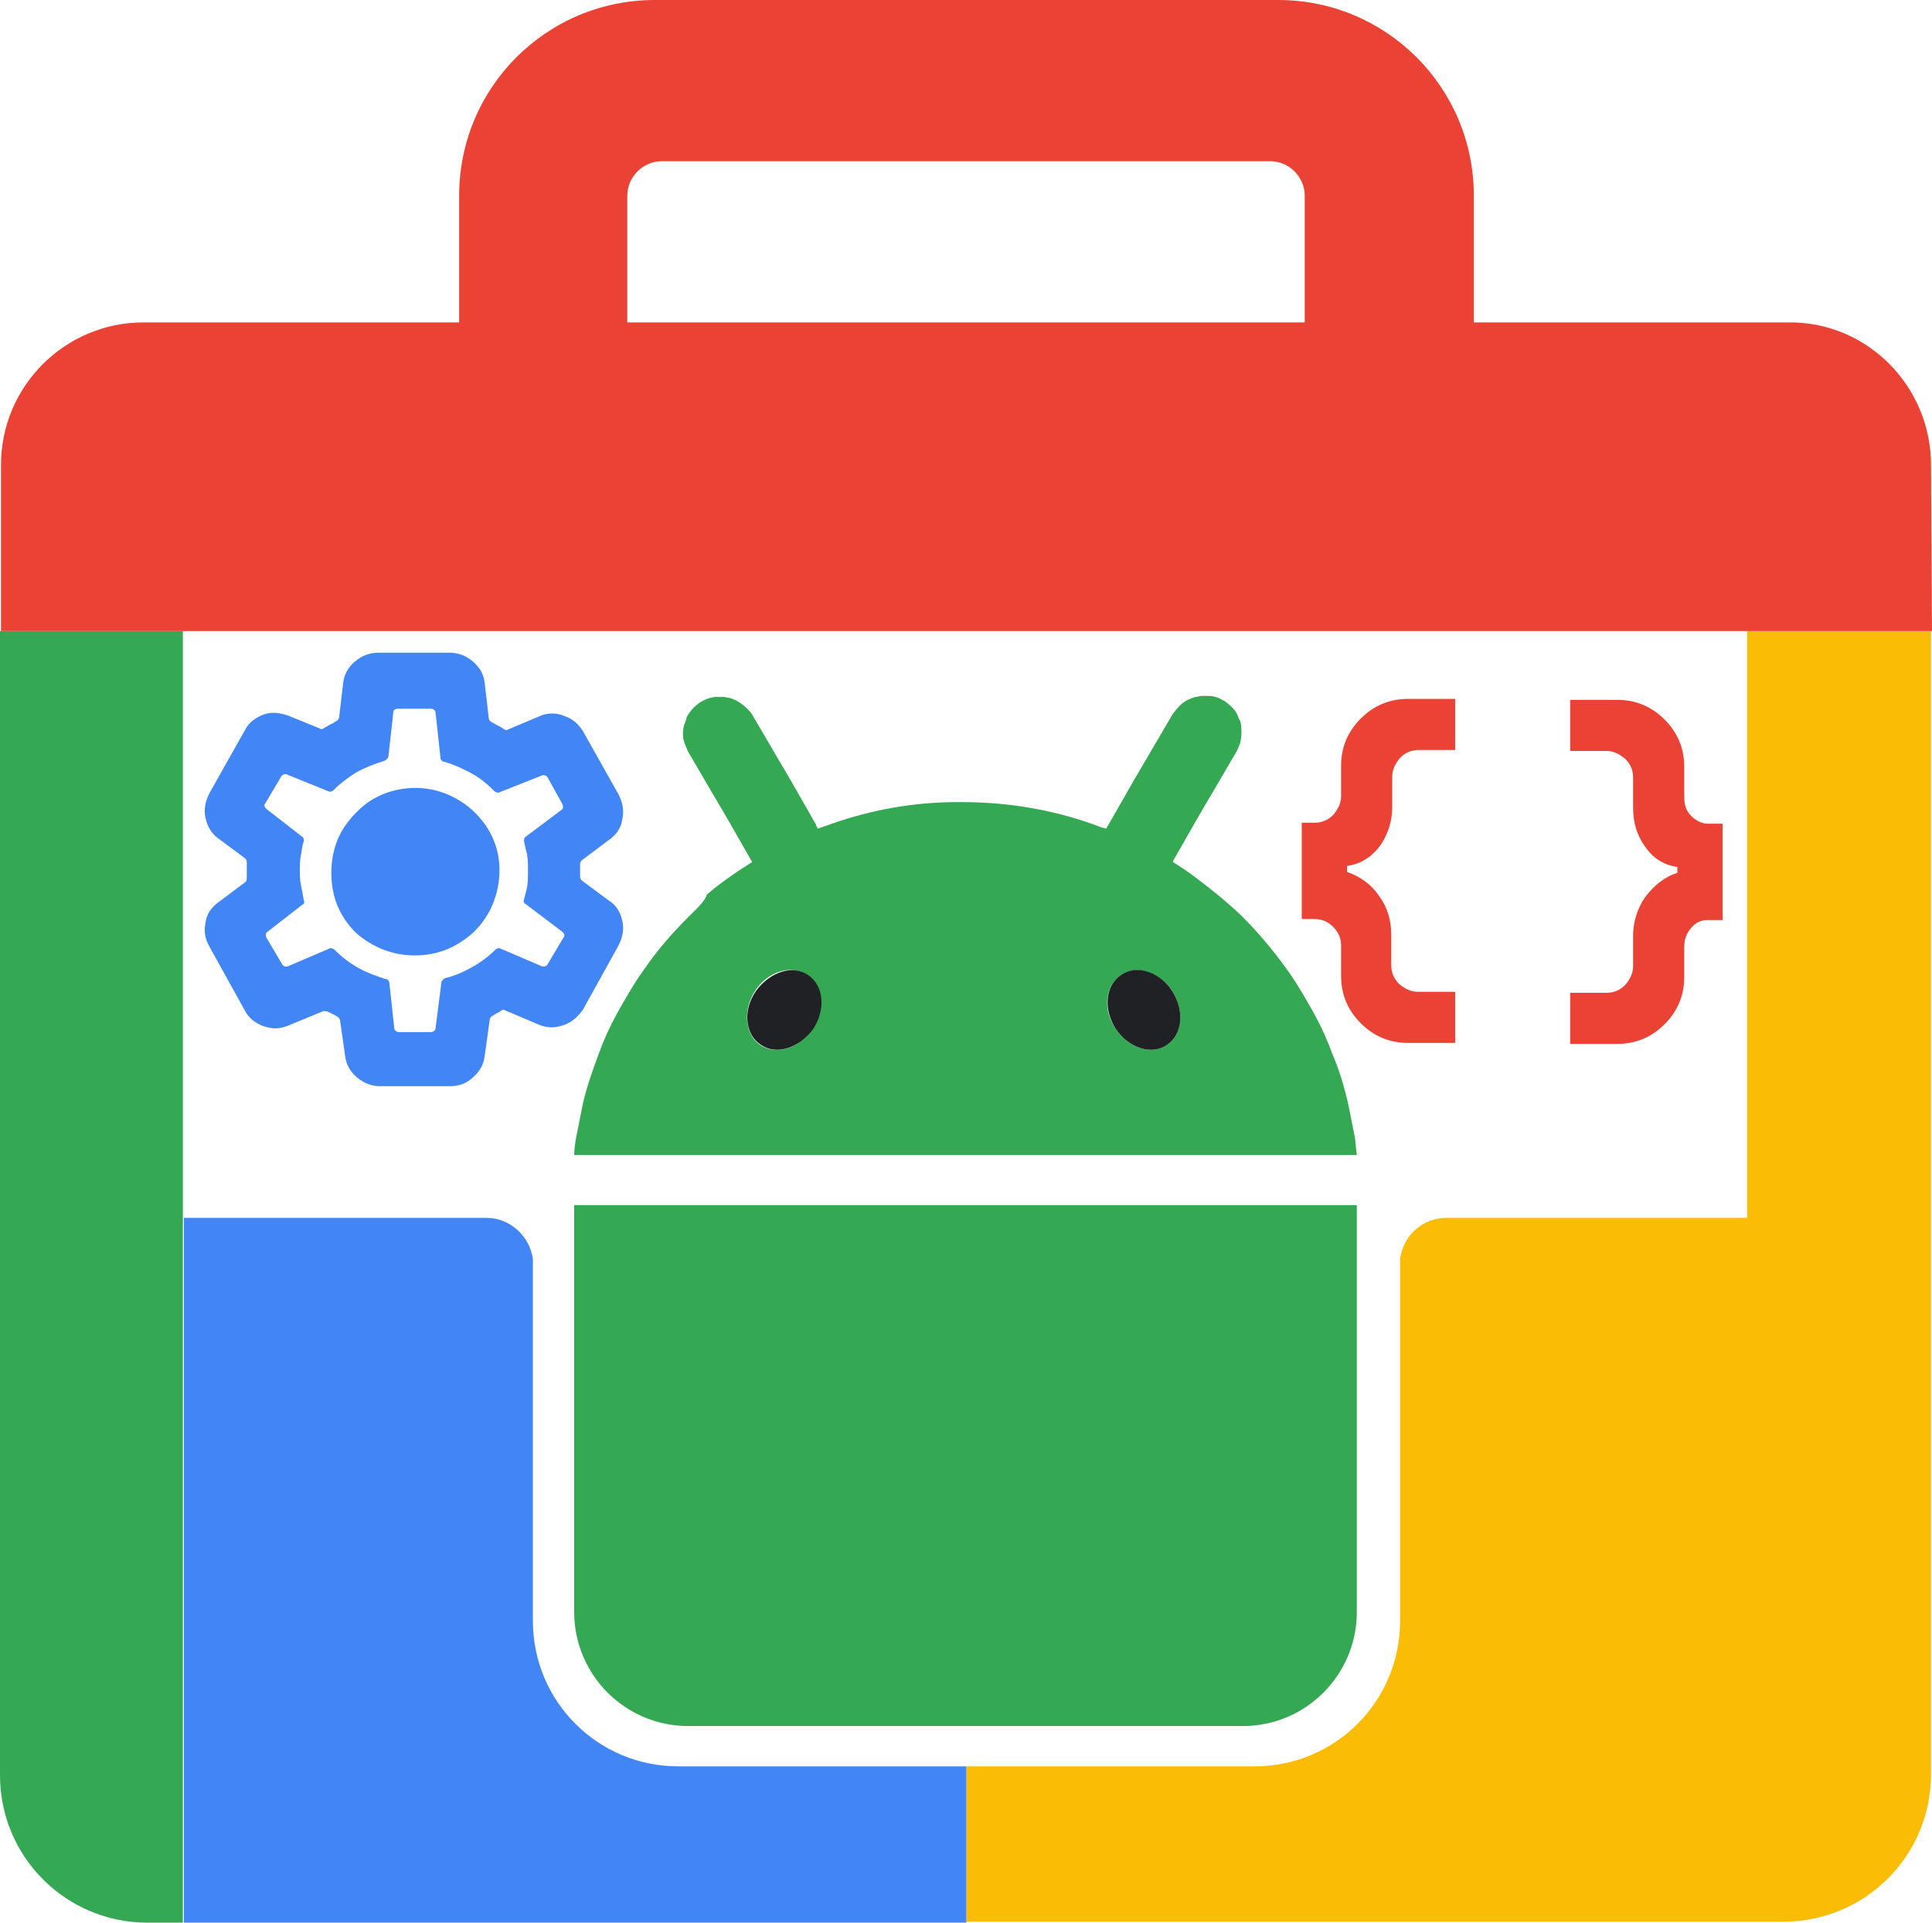
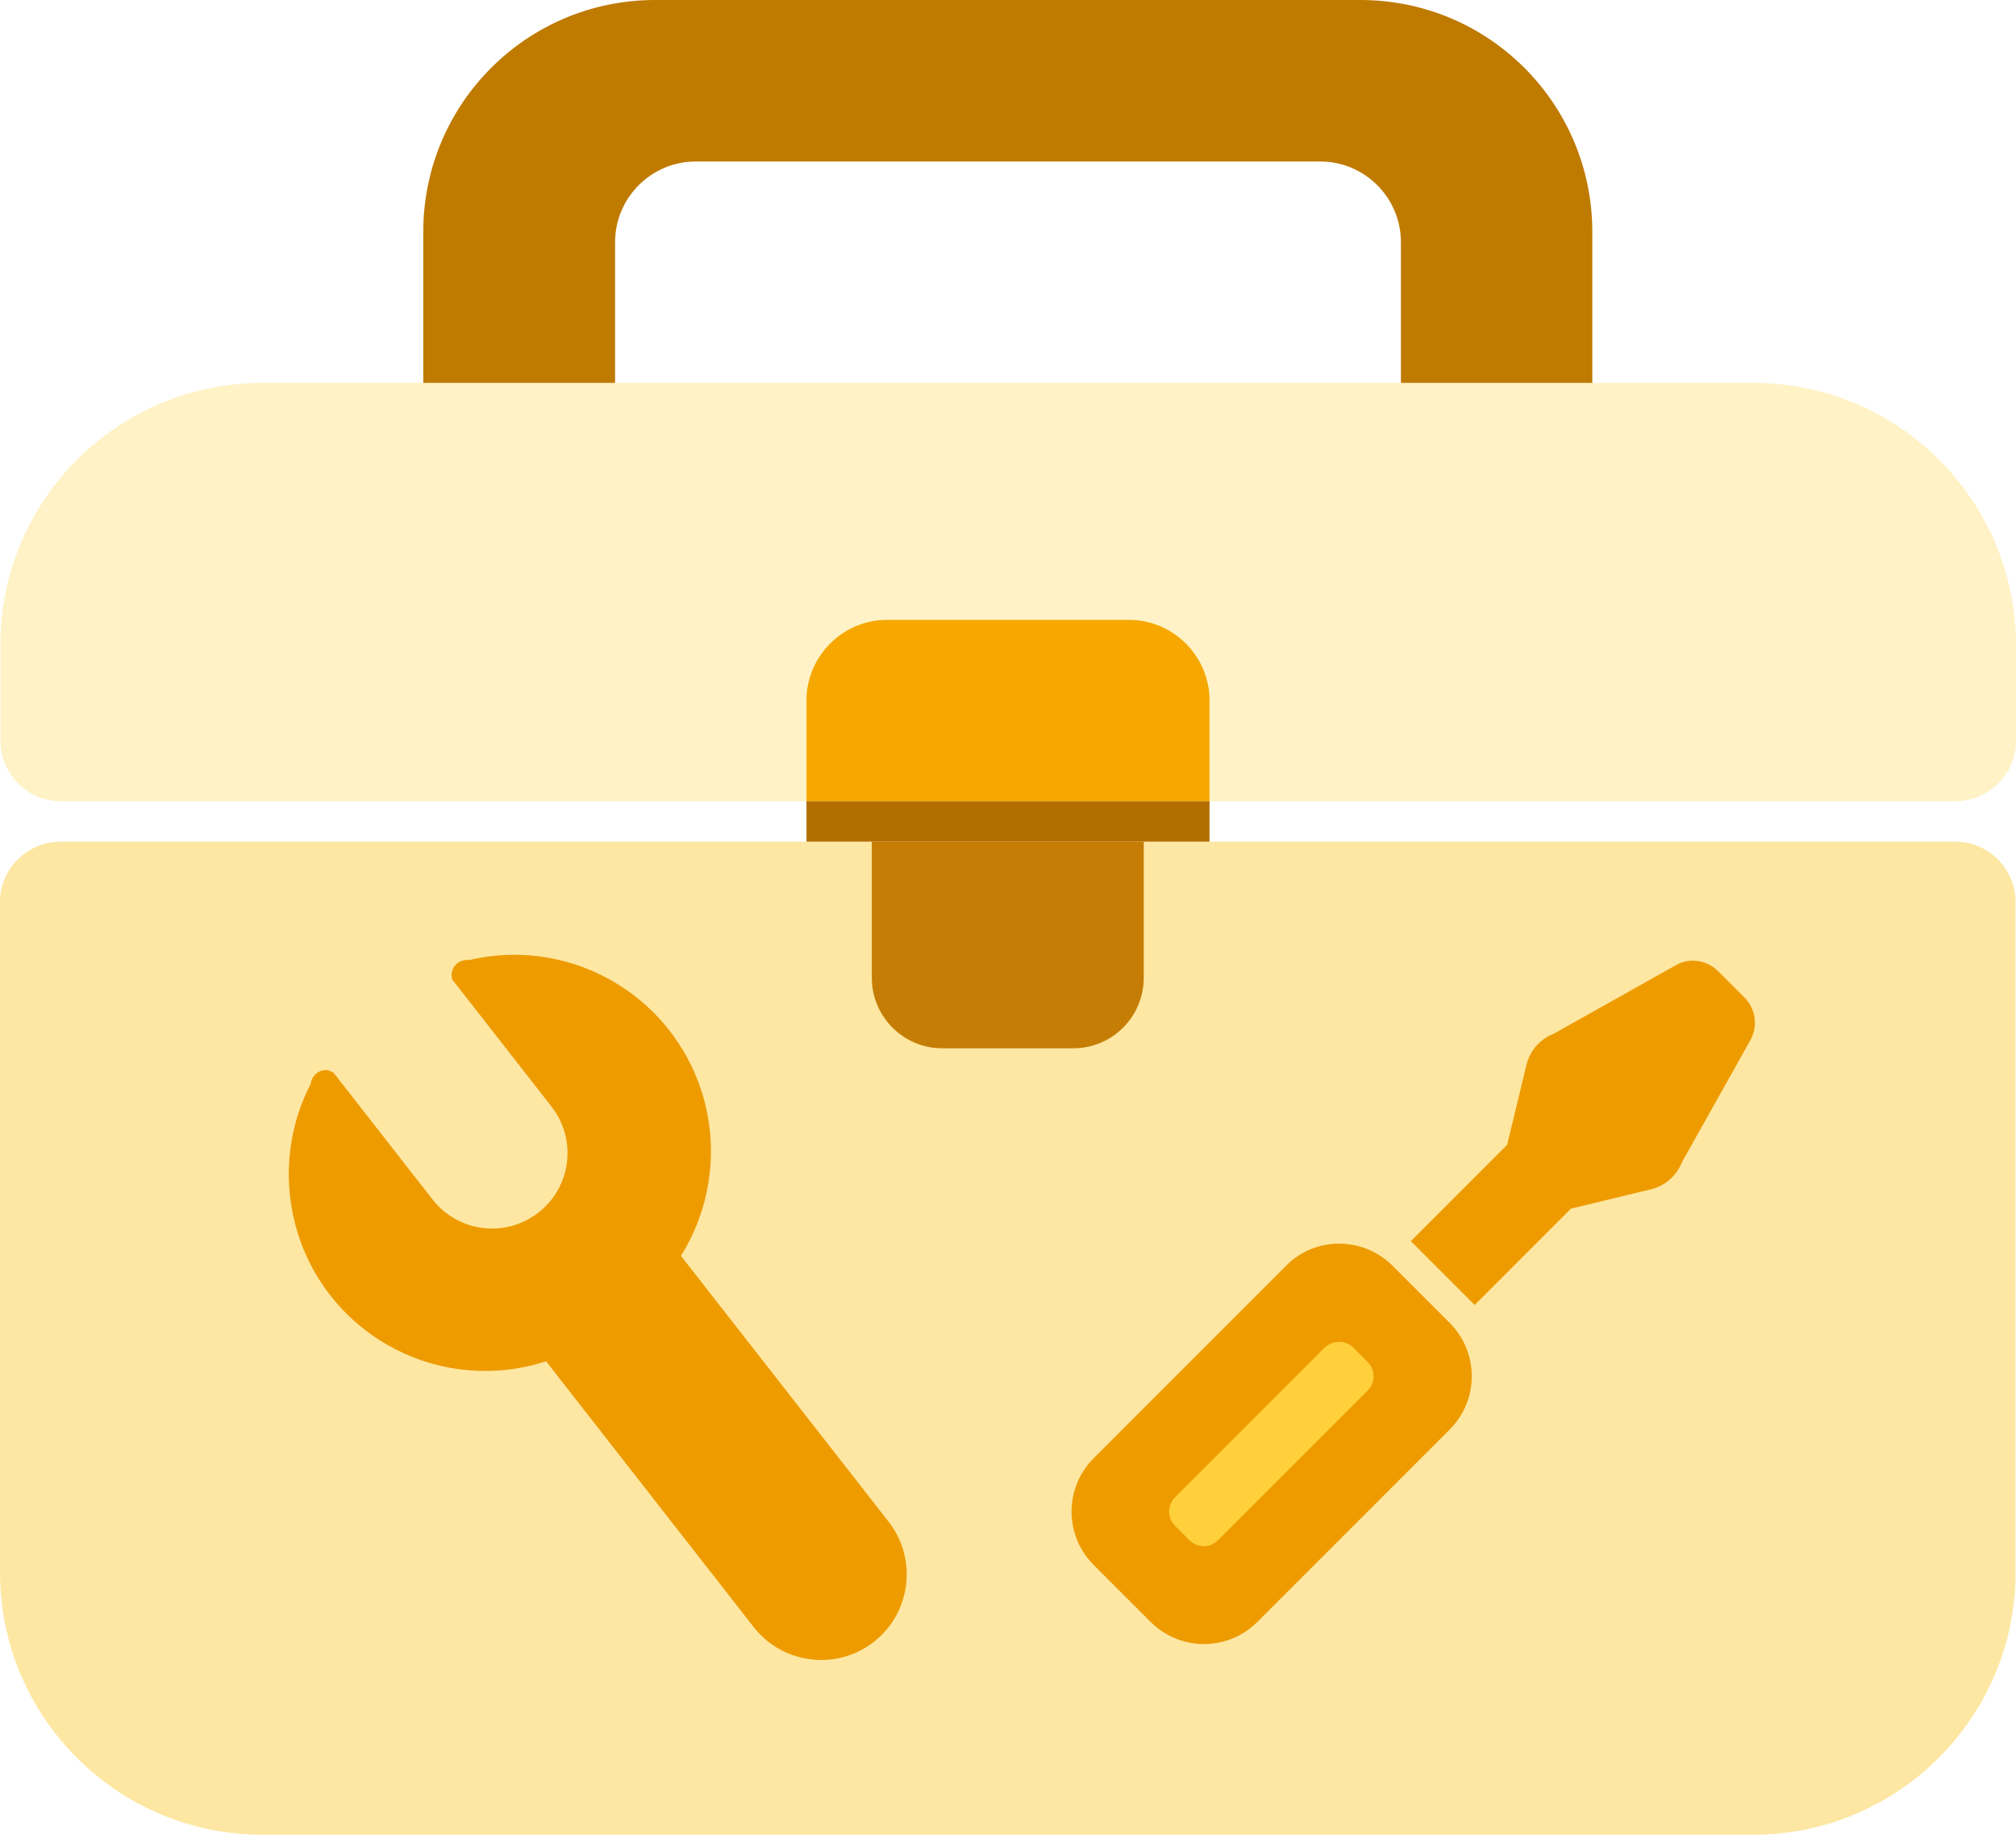
- <svg xmlns="http://www.w3.org/2000/svg" version="1.1" id="vector" x="0px" y="0px" style="enable-background:new 0 0 432 432;" xml:space="preserve" viewBox="117.8 121.1 196.5 195.6">
+ <svg xmlns="http://www.w3.org/2000/svg" xmlns:xlink="http://www.w3.org/1999/xlink" version="1.1" id="Layer_1" x="0px" y="0px" style="enable-background:new 0 0 612 792;" xml:space="preserve" viewBox="66.9 176.1 478.2 435.1">
  <style type="text/css">
- 	.st0{fill:#4285F4;}
- 	.st1{fill:#34A853;}
- 	.st2{fill:#202124;}
- 	.st3{fill:#EA4335;}
- 	.st4{fill:#FBBC05;}
+ 	.st0{fill:#BF7A00;}
+ 	.st1{fill:#FFF2C6;}
+ 	.st2{fill:#FDE7A2;}
+ 	.st3{fill:#F6A800;}
+ 	.st4{fill:#B36E00;}
+ 	.st5{fill:#C67D05;}
+ 	.st6{fill:#EE9B00;}
+ 	.st7{fill:#FFD03B;}
</style>
+   <path class="st0" d="M167.3,274.1v-43c0-30.4,24.6-55,55-55h167.3c30.4,0,55,24.6,55,55v43h-45.4v-40.6c0-10.5-8.6-19.1-19.1-19.1  H231.9c-10.5,0-19.1,8.6-19.1,19.1v40.6H167.3z" />
+   <path class="st1" d="M129.1,266.9h353.8c34.3,0,62.2,27.9,62.2,62.2v22.7c0,7.9-6.5,14.3-14.3,14.3H81.3c-7.9,0-14.3-6.5-14.3-14.3  v-22.7C66.9,294.8,94.8,266.9,129.1,266.9z" />
  <g>
-     <path class="st0" d="M216.1,300.8h-29.3c-8.2,0-14.8-6.6-14.8-14.8v-36.8c-0.3-2.3-2.3-4.2-4.7-4.2h-30.8v71.7l79.6,0l0,0V300.8z" />
-     <path class="st1" d="M176.2,285.1c0,6.4,5.2,11.6,11.6,11.6h56.4c6.4,0,11.6-5.2,11.6-11.6v-41.4h-79.6V285.1z" />
-     <path class="st1" d="M187.8,214.4c-1.6,1.6-3.1,3.3-4.4,5.2c-1.1,1.5-2,3.1-2.9,4.7c-0.7,1.3-1.3,2.6-1.8,4c-0.6,1.6-1.2,3.3-1.6,5   c-0.2,1-0.4,2-0.6,3c0,0.2-0.1,0.3-0.1,0.5c-0.1,0.6-0.2,1.2-0.2,1.8h79.6c-0.1-0.6-0.1-1.2-0.2-1.8l0,0c0-0.2-0.1-0.3-0.1-0.5   c-0.2-1-0.4-2-0.6-3c-0.4-1.7-0.9-3.4-1.6-5c-0.5-1.4-1.1-2.7-1.8-4c-0.9-1.6-1.8-3.2-2.9-4.7c-1.3-1.8-2.8-3.6-4.4-5.2   c-0.7-0.7-1.4-1.3-2.1-1.9c-1.6-1.3-3.2-2.6-5-3.7c0,0,0-0.1,0-0.1c0.8-1.4,1.6-2.8,2.4-4.2c0.8-1.4,1.6-2.7,2.4-4.1   c0.6-1,1.1-1.9,1.7-2.9c0.1-0.2,0.2-0.5,0.3-0.7c0.2-0.7,0.2-1.4,0.1-2.1c0-0.2-0.1-0.3-0.2-0.5c-0.1-0.2-0.1-0.3-0.2-0.5   c-0.3-0.5-0.7-0.9-1.3-1.3c-0.5-0.3-1-0.5-1.6-0.5c-0.2,0-0.5,0-0.7,0c-0.2,0-0.4,0.1-0.6,0.1c-0.7,0.2-1.3,0.5-1.8,1.1   c-0.2,0.2-0.3,0.4-0.5,0.6c-0.6,1-1.1,1.9-1.7,2.9l-2.4,4.1c-0.8,1.4-1.6,2.8-2.4,4.2c-0.1,0.2-0.2,0.3-0.3,0.5   c-0.1,0-0.2-0.1-0.4-0.1c-4.4-1.7-9.2-2.6-14.3-2.6c-0.1,0-0.3,0-0.4,0c-4.5,0-8.8,0.8-12.8,2.2c-0.5,0.2-0.9,0.3-1.4,0.5   c-0.1-0.1-0.2-0.3-0.2-0.4c-0.8-1.4-1.6-2.8-2.4-4.2c-0.8-1.4-1.6-2.7-2.4-4.1c-0.6-1-1.1-1.9-1.7-2.9c-0.1-0.2-0.3-0.4-0.5-0.6   c-0.5-0.5-1.1-0.9-1.8-1.1c-0.2,0-0.4-0.1-0.6-0.1c-0.2,0-0.5,0-0.7,0c-0.5,0-1.1,0.2-1.6,0.5c-0.5,0.3-1,0.8-1.3,1.3   c-0.1,0.1-0.2,0.3-0.2,0.5c-0.1,0.2-0.1,0.3-0.2,0.5c-0.2,0.7-0.2,1.4,0.1,2.1c0.1,0.2,0.2,0.5,0.3,0.7c0.6,1,1.1,1.9,1.7,2.9   c0.8,1.4,1.6,2.7,2.4,4.1c0.8,1.4,1.6,2.8,2.4,4.2c0,0,0,0,0,0c-1.6,1-3.2,2.1-4.6,3.3C189.5,212.8,188.6,213.6,187.8,214.4z    M231.8,220.3c1.6-1.1,3.9-0.3,5.2,1.6c1.3,2,1.1,4.4-0.5,5.5c-1.6,1.1-3.9,0.3-5.2-1.6C229.9,223.8,230.2,221.4,231.8,220.3z    M194.6,221.9c1.3-2,3.7-2.7,5.3-1.6c1.6,1.1,1.8,3.5,0.5,5.5h0c-1.3,2-3.7,2.7-5.3,1.6C193.6,226.4,193.3,223.9,194.6,221.9z" />
-     <path class="st2" d="M236.5,227.4c1.6-1.1,1.8-3.5,0.5-5.5c-1.3-2-3.7-2.7-5.2-1.6c-1.6,1.1-1.8,3.5-0.5,5.5   C232.6,227.7,234.9,228.5,236.5,227.4z" />
-     <path class="st2" d="M195.2,227.4c1.6,1.1,3.9,0.3,5.3-1.6h0c1.3-2,1.1-4.4-0.5-5.5c-1.6-1.1-3.9-0.3-5.3,1.6   C193.3,223.9,193.6,226.4,195.2,227.4z" />
-     <path class="st0" d="M160,218.3c2.3,0,4.2-0.8,5.9-2.3c1.8-1.7,2.7-4,2.7-6.4c0-2-0.7-3.8-2-5.3c-1.8-2.1-4.6-3.3-7.4-3   c-2,0.2-3.8,1-5.2,2.5c-1.7,1.7-2.5,3.7-2.5,6.1c0,2.4,0.8,4.4,2.5,6.1C155.6,217.4,157.6,218.3,160,218.3z" />
-     <path class="st0" d="M142.8,210.8l-2.8,2.1c-0.7,0.5-1.2,1.2-1.3,2.1c-0.2,0.9,0,1.7,0.4,2.4l3.6,6.5c0.4,0.8,1.1,1.3,1.9,1.6   c0.9,0.3,1.7,0.3,2.6-0.1l3.4-1.4c0.2-0.1,0.3,0,0.5,0c0.2,0.1,0.4,0.2,0.6,0.3c0.2,0.1,0.4,0.2,0.5,0.3c0.1,0.1,0.2,0.2,0.2,0.4   l0.5,3.5c0.1,0.9,0.5,1.6,1.2,2.2c0.7,0.6,1.5,0.9,2.3,0.9h7.2c0.9,0,1.7-0.3,2.3-0.9c0.7-0.6,1.1-1.3,1.2-2.2l0.5-3.6   c0-0.2,0.1-0.3,0.2-0.4c0.2-0.1,0.3-0.2,0.5-0.3c0.2-0.1,0.4-0.2,0.5-0.3c0.1-0.1,0.3-0.1,0.4,0l3.3,1.4c0.9,0.4,1.7,0.4,2.6,0.1   c0.9-0.3,1.5-0.9,2-1.6l3.6-6.5c0.4-0.8,0.6-1.6,0.4-2.5c-0.2-0.9-0.6-1.6-1.4-2.1l-2.7-2c-0.1-0.1-0.2-0.2-0.2-0.4v-1.3   c0-0.2,0.1-0.3,0.2-0.4l2.8-2.1c0.7-0.5,1.2-1.2,1.3-2.1c0.2-0.9,0-1.7-0.4-2.5l-3.6-6.4c-0.5-0.8-1.1-1.3-2-1.6   c-0.8-0.3-1.7-0.3-2.5,0.1l-3.1,1.3c-0.1,0.1-0.3,0.1-0.4,0c-0.2-0.1-0.4-0.3-0.7-0.4c-0.2-0.1-0.5-0.3-0.7-0.4   c-0.1-0.1-0.2-0.2-0.2-0.4l-0.4-3.5c-0.1-0.9-0.5-1.6-1.2-2.2c-0.7-0.6-1.5-0.9-2.4-0.9h-7.2c-0.9,0-1.7,0.3-2.4,0.9   c-0.7,0.6-1.1,1.3-1.2,2.2l-0.4,3.4c0,0.2-0.1,0.3-0.2,0.4c-0.2,0.1-0.4,0.3-0.7,0.4c-0.2,0.1-0.5,0.3-0.7,0.4   c-0.1,0.1-0.3,0.1-0.4,0l-3.2-1.3c-0.9-0.3-1.7-0.4-2.5-0.1c-0.8,0.3-1.5,0.8-1.9,1.6l-3.6,6.4c-0.4,0.8-0.6,1.6-0.4,2.5   c0.2,0.9,0.6,1.6,1.3,2.1l2.7,2c0.1,0.1,0.2,0.2,0.2,0.4v1.3C142.9,210.5,142.9,210.7,142.8,210.8z M148.7,212.7   c-0.1-0.6-0.2-1.1-0.3-1.6c-0.1-0.5-0.1-1-0.1-1.5c0-0.5,0-1,0.1-1.5c0.1-0.4,0.1-0.9,0.3-1.4c0-0.2,0-0.4-0.2-0.5l-3.6-2.8   c-0.2-0.2-0.3-0.4-0.1-0.6l1.6-2.7c0.1-0.2,0.4-0.3,0.6-0.2l4.2,1.7c0.2,0.1,0.4,0,0.5-0.1c0.7-0.7,1.5-1.3,2.3-1.8   c0.9-0.5,1.9-0.9,2.9-1.2c0.2-0.1,0.3-0.2,0.4-0.4l0.5-4.5c0-0.3,0.2-0.4,0.5-0.4h3.3c0.3,0,0.5,0.2,0.5,0.4l0.5,4.6   c0,0.2,0.2,0.4,0.4,0.4c1,0.3,1.9,0.7,2.8,1.2c0.9,0.5,1.6,1.1,2.3,1.8c0.1,0.1,0.4,0.2,0.5,0.1l4.3-1.7c0.2-0.1,0.5,0,0.6,0.2   l1.5,2.7c0.1,0.2,0.1,0.5-0.1,0.6l-3.6,2.7c-0.2,0.1-0.2,0.3-0.2,0.5c0.1,0.5,0.2,0.9,0.3,1.3c0.1,0.5,0.1,1.1,0.1,1.7   s0,1.2-0.1,1.7c-0.1,0.4-0.2,0.8-0.3,1.2c-0.1,0.2,0,0.4,0.2,0.5l3.7,2.8c0.2,0.2,0.3,0.4,0.1,0.6l-1.6,2.7   c-0.1,0.2-0.4,0.3-0.6,0.2l-4.2-1.8c-0.2-0.1-0.4,0-0.5,0.1c-0.7,0.7-1.5,1.3-2.4,1.8c-0.9,0.5-1.8,0.9-2.7,1.1   c-0.2,0.1-0.3,0.2-0.4,0.4l-0.6,4.7c0,0.2-0.2,0.4-0.5,0.4h-3.2c-0.3,0-0.5-0.2-0.5-0.4l-0.5-4.6c0-0.2-0.2-0.4-0.4-0.4   c-0.9-0.3-1.8-0.6-2.7-1.1c-0.9-0.5-1.7-1.1-2.5-1.9c-0.1-0.1-0.4-0.2-0.5-0.1l-4.2,1.8c-0.2,0.1-0.5,0-0.6-0.2l-1.6-2.7   c-0.1-0.2-0.1-0.5,0.1-0.6l3.6-2.8C148.7,213.1,148.8,212.9,148.7,212.7z" />
-     <path class="st3" d="M285.1,212.4c-0.8,1.2-1.2,2.5-1.2,3.9v3.1c0,0.7-0.3,1.3-0.8,1.9c-0.5,0.5-1.1,0.8-1.9,0.8h-3.7v5.2h4.8   c1.9,0,3.5-0.7,4.8-2c1.3-1.3,2-2.9,2-4.8v-3.1c0-0.7,0.2-1.3,0.7-1.9s1.1-0.8,1.7-0.8h1.5v-9.8h-1.5c-0.6,0-1.2-0.3-1.7-0.8   s-0.7-1.1-0.7-1.9v-3.1c0-1.9-0.7-3.5-2-4.8c-1.3-1.3-2.9-2-4.8-2h-4.8v5.2h3.7c0.7,0,1.3,0.3,1.9,0.8c0.5,0.5,0.8,1.1,0.8,1.9v3.1   c0,1.5,0.4,2.8,1.2,3.9c0.8,1.2,1.9,1.9,3.3,2.1v0.6C287.1,210.3,286,211.2,285.1,212.4z" />
-     <path class="st3" d="M258.2,207.1c0.8-1.2,1.2-2.5,1.2-3.9v-3.1c0-0.7,0.3-1.3,0.8-1.9c0.5-0.5,1.1-0.8,1.9-0.8h3.7v-5.2H261   c-1.9,0-3.5,0.7-4.8,2c-1.3,1.3-2,2.9-2,4.8v3.1c0,0.7-0.3,1.3-0.8,1.9c-0.5,0.5-1.1,0.8-1.9,0.8h-1.3v9.8h1.3   c0.8,0,1.4,0.3,1.9,0.8c0.5,0.5,0.8,1.1,0.8,1.9v3.1c0,1.9,0.7,3.5,2,4.8c1.3,1.3,2.9,2,4.8,2h4.8V222H262c-0.7,0-1.3-0.3-1.9-0.8   c-0.5-0.5-0.8-1.1-0.8-1.9v-3.1c0-1.5-0.4-2.8-1.2-3.9c-0.8-1.2-1.9-2-3.3-2.5v-0.6C256.2,209,257.3,208.3,258.2,207.1z" />
-     <path class="st1" d="M136.5,185.3h-18.7v116.4c0,8.3,6.7,15,15,15h3.6V245V185.3z" />
-     <path class="st4" d="M216.1,300.8v15.8l0,0l79.5,0v0h3.6c8.3,0,15-6.7,15-15V185.3l-18.7,0V245h-30.6c-2.4,0-4.4,1.8-4.7,4.2V286   c0,8.2-6.6,14.8-14.8,14.8" />
-     <path class="st3" d="M314.2,168.4c0-8-6.5-14.6-14.5-14.5l-31.9,0l-0.1,0v-12.9c0-11-8.9-19.9-19.9-19.9h-63.4   c-11,0-19.9,8.9-19.9,19.9v12.9l-32.1,0c-8,0-14.5,6.5-14.5,14.5l0,16.9l177.7,0l18.7,0h0L314.2,168.4z M250.5,153.9l-68.9,0v-12.9   c0-1.9,1.6-3.5,3.5-3.5H247c1.9,0,3.5,1.6,3.5,3.5V153.9z" />
+     <defs>
+       <path id="SVGID_1_" d="M129.1,266.9h353.8c34.3,0,62.2,27.9,62.2,62.2v22.7c0,7.9-6.5,14.3-14.3,14.3H81.3    c-7.9,0-14.3-6.5-14.3-14.3v-22.7C66.9,294.8,94.8,266.9,129.1,266.9z" />
+     </defs>
+     <clipPath id="SVGID_2_">
+       <use xlink:href="#SVGID_1_" style="overflow:visible;" />
+     </clipPath>
+   </g>
+   <path class="st2" d="M81.3,375.7h449.4c7.9,0,14.3,6.5,14.3,14.3v159c0,34.3-27.9,62.2-62.2,62.2H129.1c-34.3,0-62.2-27.9-62.2-62.2  V390C66.9,382.1,73.4,375.7,81.3,375.7z" />
+   <g>
+     <defs>
+       <path id="SVGID_3_" d="M81.3,375.7h449.4c7.9,0,14.3,6.5,14.3,14.3v159c0,34.3-27.9,62.2-62.2,62.2H129.1    c-34.3,0-62.2-27.9-62.2-62.2V390C66.9,382.1,73.4,375.7,81.3,375.7z" />
+     </defs>
+     <clipPath id="SVGID_4_">
+       <use xlink:href="#SVGID_3_" style="overflow:visible;" />
+     </clipPath>
+   </g>
+   <path class="st3" d="M277.3,323.1h57.4c10.5,0,19.1,8.6,19.1,19.1v23.9h-95.6v-23.9C258.2,331.7,266.8,323.1,277.3,323.1z" />
+   <rect x="258.2" y="366.1" class="st4" width="95.6" height="9.6" />
+   <path class="st5" d="M273.7,375.7h64.5V408c0,9.2-7.5,16.7-16.7,16.7h-31.1c-9.2,0-16.7-7.5-16.7-16.7V375.7z" />
+   <g transform="translate(168, 304) rotate(-38)">
+     <path class="st6" d="M-95.2,86.1l0,38.2c0,9.9,8,17.9,17.9,17.9s17.9-8,17.9-17.9l0-38.2c0.7-1.9,2.8-2.8,4.6-2.1   c0.5,0.2,1,0.5,1.4,0.9c23.4,10.8,33.6,38.4,22.9,61.8c-5.2,11.3-14.7,20.1-26.5,24.4l0,80c0,11.2-9.1,20.3-20.3,20.3   c-11.2,0-20.3-9.1-20.3-20.3l0-80c-24.2-8.8-36.7-35.5-27.9-59.7c4.3-11.7,13-21.3,24.4-26.5c1.4-1.4,3.6-1.5,5.1-0.2   C-95.7,85.2-95.4,85.6-95.2,86.1z" />
+   </g>
+   <g transform="translate(302, 358) rotate(45)">
+     <path class="st6" d="M151,16.3h19.1c9.9,0,17.9,8,17.9,17.9v64.5c0,9.9-8,17.9-17.9,17.9H151c-9.9,0-17.9-8-17.9-17.9V34.2   C133,24.3,141.1,16.3,151,16.3z" />
+     <path class="st7" d="M158.1,36.6h4.8c2.6,0,4.8,2.1,4.8,4.8v50.2c0,2.6-2.1,4.8-4.8,4.8h-4.8c-2.6,0-4.8-2.1-4.8-4.8V41.4   C153.4,38.8,155.5,36.6,158.1,36.6z" />
+     <path class="st6" d="M149.8,9.1h21.5v-32.3l10.2-16.7c1.8-3,2-6.6,0.6-9.8l-9-32c-1.1-3.6-4.4-6-8.1-6h-8.8c-3.7,0-7.1,2.4-8.1,6   l-9,32c-1.4,3.2-1.2,6.8,0.6,9.8l10.2,16.7V9.1z" />
  </g>
</svg>
